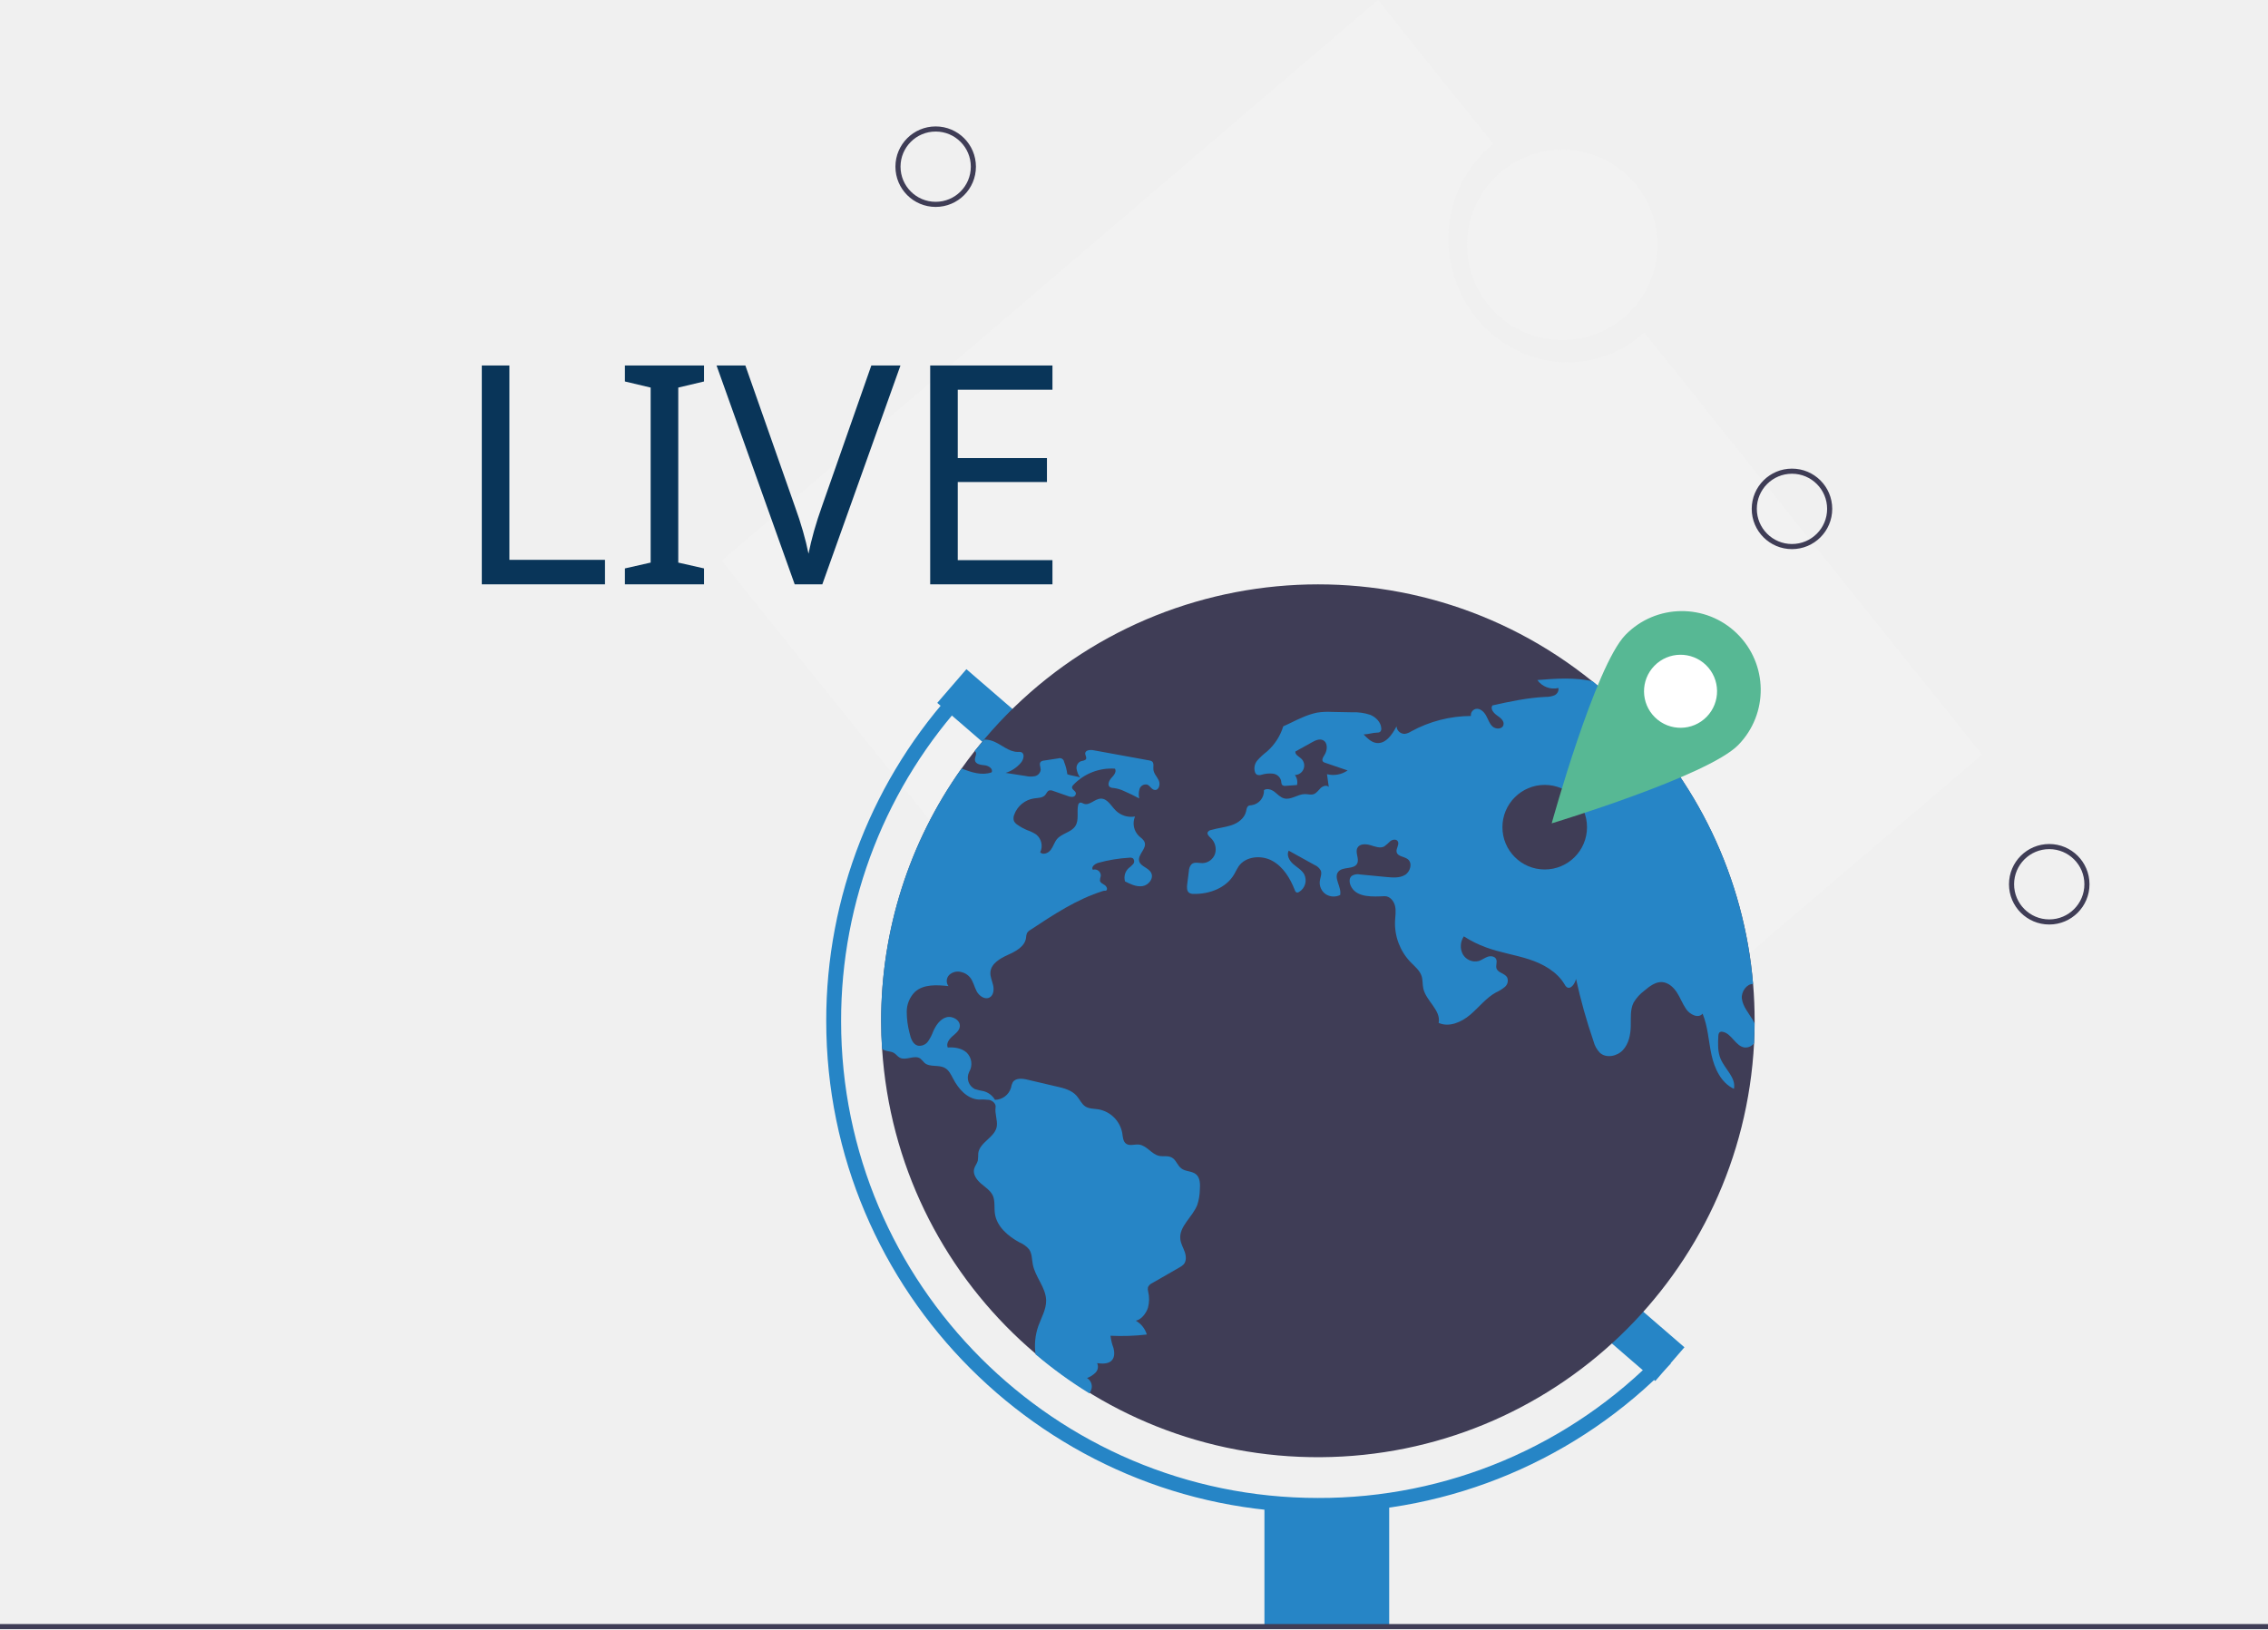
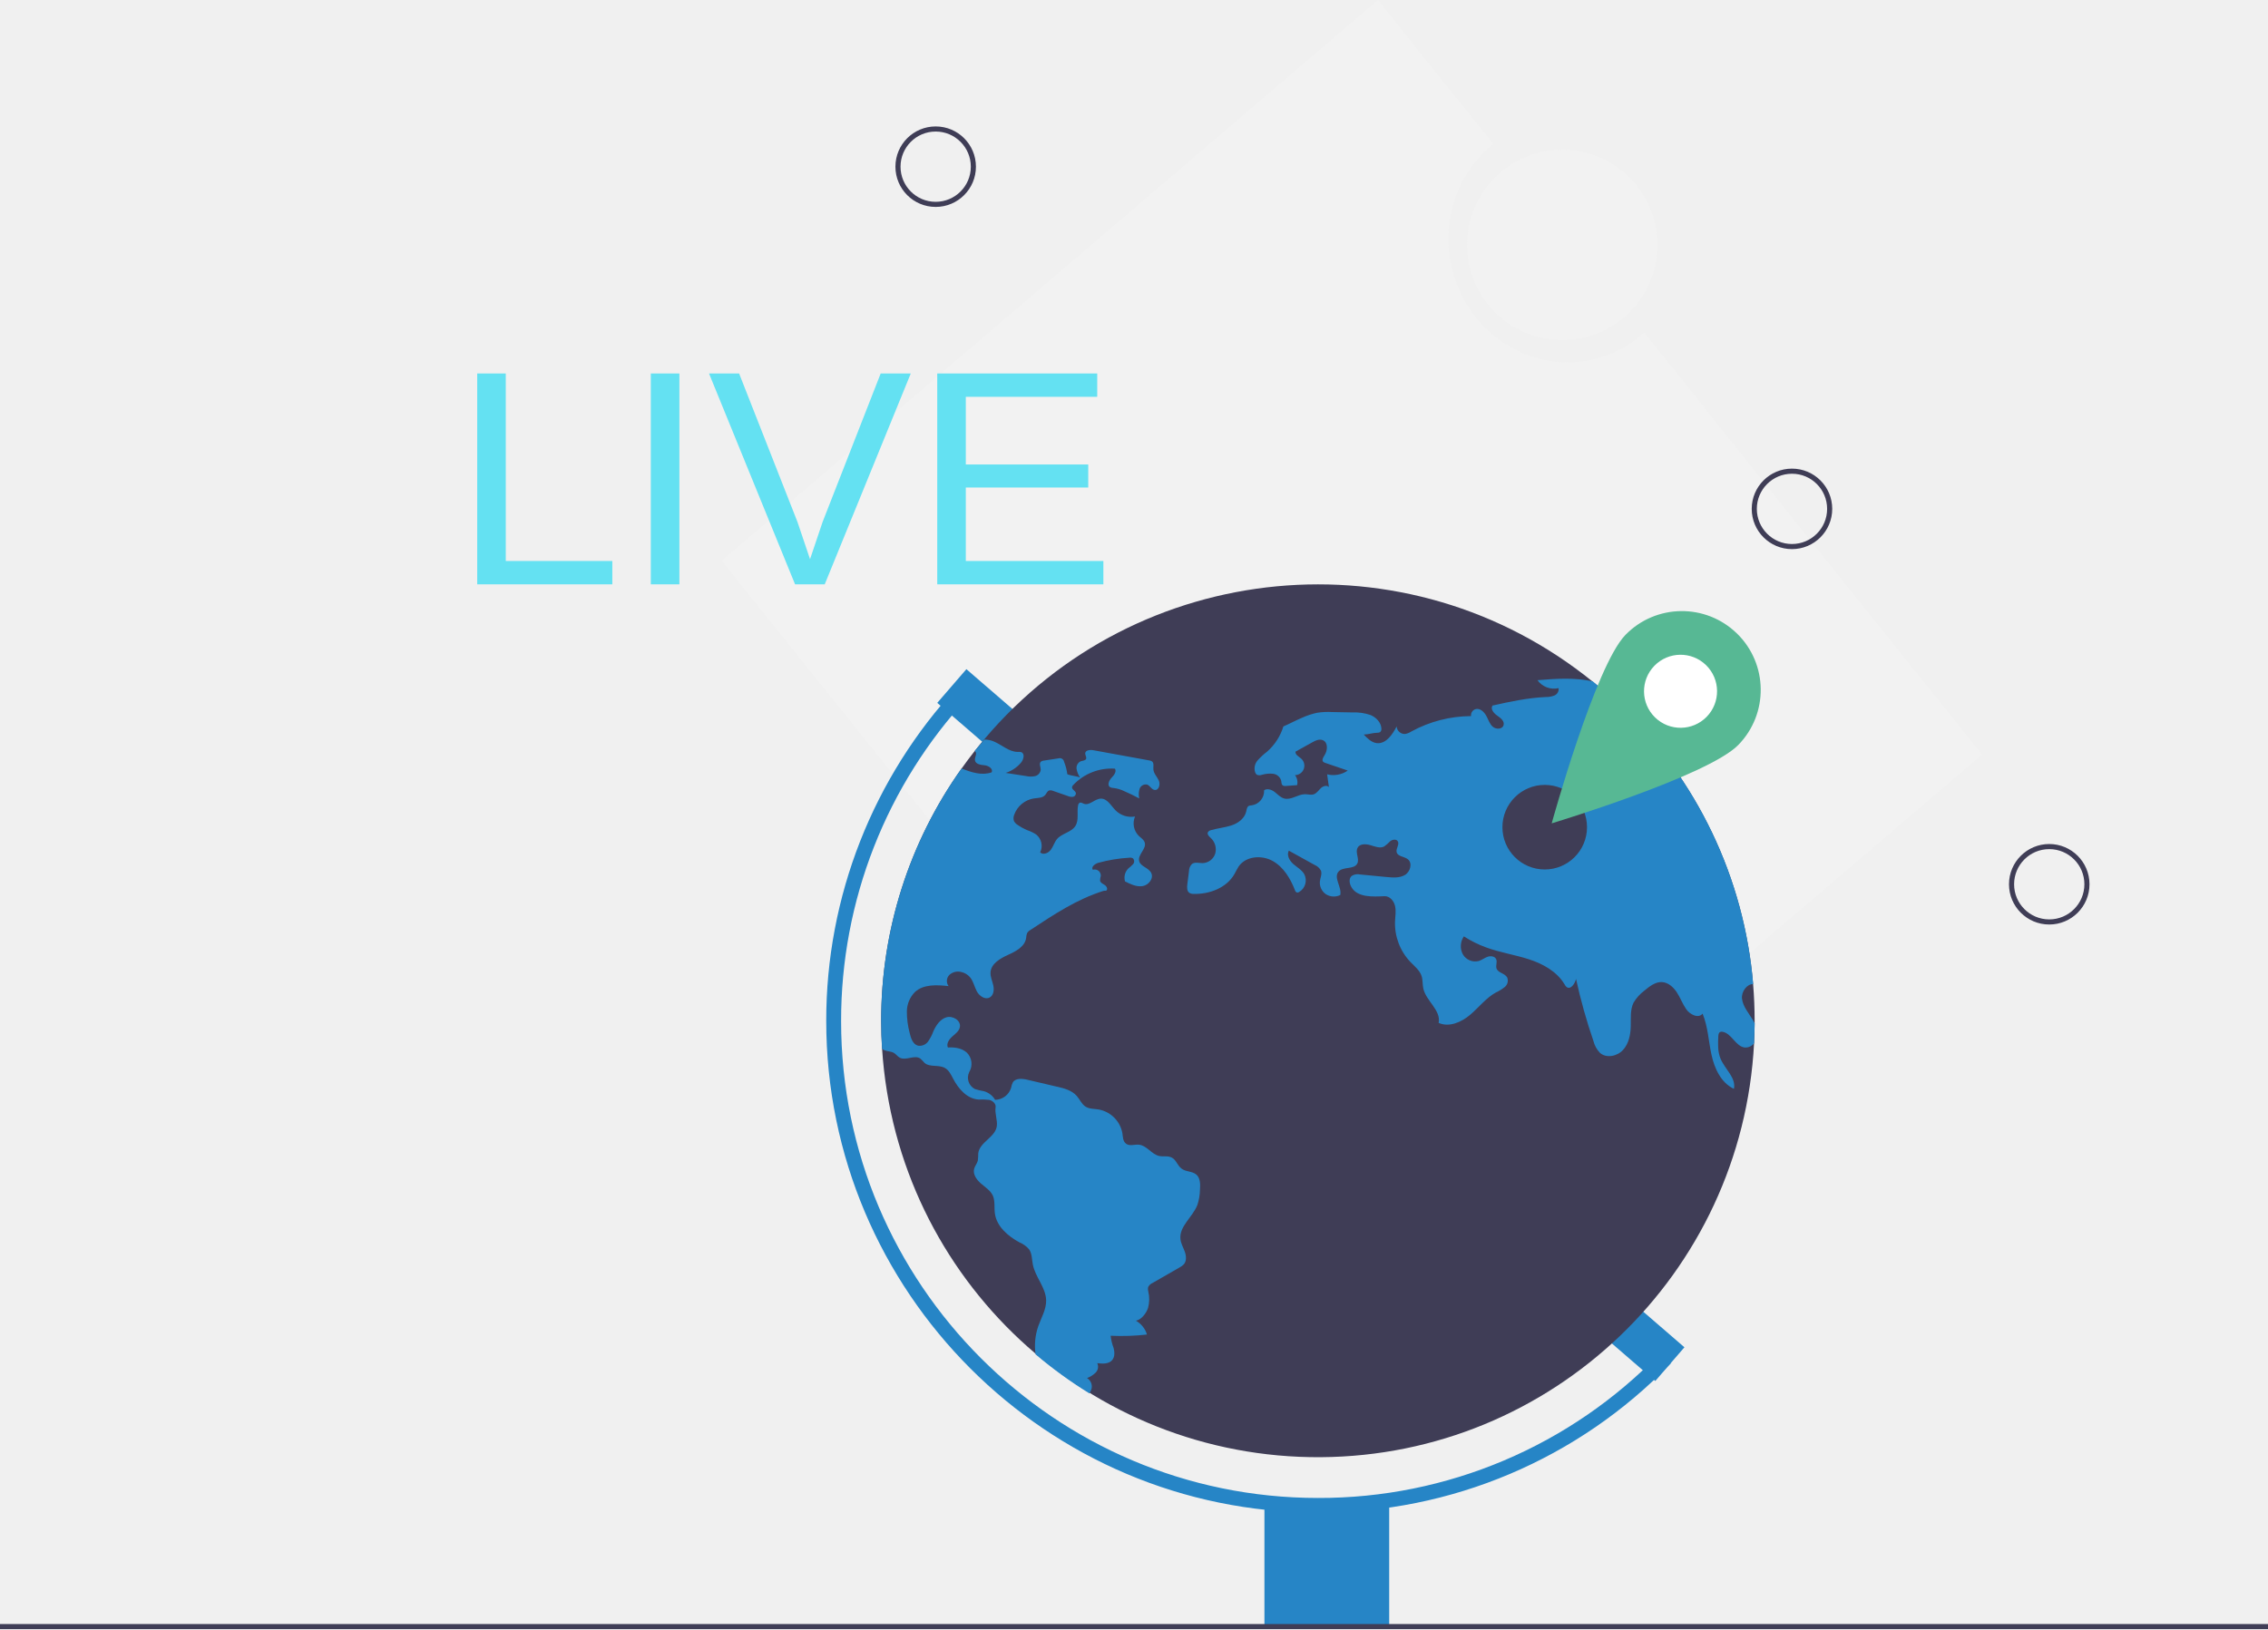
- <svg xmlns="http://www.w3.org/2000/svg" viewBox="0 0 888 637.96">
+ <svg xmlns="http://www.w3.org/2000/svg" id="Layer_1" data-name="Layer 1" viewBox="0 0 888 637.96">
  <defs>
-     <style>.cls-1{fill:#f2f2f2;}.cls-2{fill:#2685c6;}.cls-3{fill:#3f3d56;}.cls-4{fill:none;stroke:#3f3d56;stroke-miterlimit:10;stroke-width:2px;}.cls-5{fill:#fff;}.cls-6{fill:#57b894;}.cls-7{font-size:120px;fill:#093559;font-family:MyriadPro-Regular, Myriad Pro;}</style>
+     <style>.cls-1{fill:#f2f2f2;}.cls-2{fill:#2685c6;}.cls-3{fill:#3f3d56;}.cls-4{fill:none;stroke:#3f3d56;stroke-miterlimit:10;stroke-width:2px;}.cls-5{fill:#fff;}.cls-6{fill:#57b894;}.cls-7{isolation:isolate;font-size:120px;fill:#64e1f2;font-family:ArialMT, Arial;}</style>
  </defs>
  <g id="b68b2dea-431f-4b15-9350-961d32a371b9">
    <path class="cls-1" d="M776,295.51,643.75,130.25a44.4,44.4,0,0,1-21.39,10.8c-24.9,4.9-49.21-12.1-54.31-38a48,48,0,0,1,16.56-46.72L539.52,0,282.61,219.56,519.1,515.08Z" transform="translate(0 0)" />
    <circle class="cls-1" cx="611.67" cy="95.91" r="37.28" />
-     <rect class="cls-2" x="383.17" y="259.85" width="17.45" height="50.79" transform="translate(-80.17 395.28) rotate(-49.17)" />
+     <rect class="cls-2" x="383.16" y="259.85" width="17.45" height="50.79" transform="translate(-80.17 395.27) rotate(-49.17)" />
    <rect class="cls-2" x="628.05" y="496.95" width="17.45" height="45.02" transform="translate(-172.61 661.65) rotate(-49.17)" />
-     <path class="cls-3" d="M687,399.81v1c0,2.57-.1,5.13-.22,7.68a171,171,0,0,1-341.41,2.23c-.23-3.61-.35-7.26-.35-10.93A170.18,170.18,0,0,1,376.46,301c1.64-2.32,3.35-4.61,5.12-6.85,1.22-1.56,2.48-3.08,3.74-4.59a171,171,0,0,1,238.3-22.62q3.09,2.5,6.06,5.15,2.37,2.1,4.66,4.31a170.52,170.52,0,0,1,52.07,109.06Q687,392.56,687,399.81Z" transform="translate(0 0)" />
-     <path class="cls-2" d="M516,592.32C409.86,592.32,323.5,506,323.5,399.81A191.84,191.84,0,0,1,374.87,268.9l4.26,4a186.05,186.05,0,0,0-49.81,127c0,102.94,83.75,186.69,186.69,186.69a185.26,185.26,0,0,0,134-56.72l4.17,4.05A191,191,0,0,1,516,592.32Z" transform="translate(0 0)" />
+     <path class="cls-3" d="M687,399.81v1c0,2.57-.1,5.13-.22,7.68a171,171,0,0,1-341.41,2.23c-.23-3.61-.35-7.26-.35-10.93A170.17,170.17,0,0,1,376.46,301c1.64-2.32,3.35-4.61,5.12-6.85,1.22-1.56,2.48-3.08,3.74-4.59a171,171,0,0,1,238.3-22.62c2.06,1.67,4.08,3.38,6.06,5.15q2.37,2.1,4.66,4.31a170.52,170.52,0,0,1,52.07,109.06Q687,392.56,687,399.81Z" transform="translate(0 0)" />
+     <path class="cls-2" d="M516,592.32c-106.14,0-192.5-86.32-192.5-192.51A191.84,191.84,0,0,1,374.87,268.9l4.26,4a186.06,186.06,0,0,0-49.81,127c0,102.94,83.75,186.69,186.69,186.69a185.27,185.27,0,0,0,134-56.72l4.17,4A191,191,0,0,1,516,592.32Z" transform="translate(0 0)" />
    <rect class="cls-2" x="495.07" y="588.25" width="48.85" height="48.85" />
-     <path class="cls-2" d="M381.58,294.12a1.09,1.09,0,0,1,.23.14c.92.76-.23,2.21-.09,3.41.16,1.54,2.21,1.87,3.76,2s3.5,1.41,2.76,2.78c-3.88,1.34-7.81,0-11.78-1.5A170.18,170.18,0,0,0,345,399.81q0,5.52.35,10.93a4.17,4.17,0,0,0,1.06.57c1.16.45,2.51.37,3.58,1,.85.5,1.42,1.39,2.27,1.85,2.43,1.33,5.8-1.22,8.07.36a20.47,20.47,0,0,1,1.66,1.7c2.1,1.82,5.54.59,8,2,1.56.87,2.36,2.61,3.2,4.19,2.08,4,5.45,7.85,9.91,8.16a25.77,25.77,0,0,1,4.21.14c1.37.31,2.72,1.51,2.5,2.89-.38,2.39.79,5,.48,7.38-.57,4.36-6.75,6.27-7.27,10.63a25,25,0,0,1-.17,2.87c-.27,1.14-1.13,2.07-1.44,3.21-.58,2.16,1,4.31,2.65,5.75s3.73,2.71,4.66,4.74.5,4.65.81,7c.7,5.1,5.11,8.88,9.64,11.33a9.87,9.87,0,0,1,3.77,2.74c1.17,1.69,1.05,3.91,1.45,5.92.95,4.92,5.09,9,5.21,14,.08,3.58-1.9,6.81-3.09,10.17a23.41,23.41,0,0,0-1.05,11,171.8,171.8,0,0,0,21.08,15.3,6.18,6.18,0,0,0,.88-2,3.85,3.85,0,0,0-1.81-4,9.51,9.51,0,0,0,3.34-2.14,3.28,3.28,0,0,0,.61-3.7c2,.26,4.48.39,5.83-1.18,1.08-1.26,1-3.14.58-4.74a20,20,0,0,1-1.17-4.81,86.6,86.6,0,0,0,14.22-.48,9.22,9.22,0,0,0-4.33-5.42c2.14-.36,4.08-2.92,4.76-5a12.74,12.74,0,0,0,.09-6.43,3.54,3.54,0,0,1-.07-1.68,3.35,3.35,0,0,1,1.7-1.64l10.61-6.09a6.49,6.49,0,0,0,1.7-1.25c1.1-1.31.94-3.28.37-4.89s-1.48-3.14-1.7-4.84c-.65-5.09,4.79-8.74,6.63-13.53a20.19,20.19,0,0,0,1-5.92c.15-2.16.16-4.67-1.49-6.05s-4.07-1-5.73-2.28-2.05-3.34-3.71-4.26-3.4-.3-5.09-.7c-2.95-.68-4.81-4.09-7.84-4.4-1.69-.19-3.63.65-5-.34-1.23-.88-1.28-2.64-1.51-4.13a11.55,11.55,0,0,0-9.31-9.33c-1.76-.28-3.66-.17-5.16-1.14s-2.2-2.8-3.4-4.16c-1.91-2.18-4.93-3-7.76-3.62l-11.5-2.7c-2-.49-4.67-.74-5.77,1.05a7.7,7.7,0,0,0-.68,2.15,6.67,6.67,0,0,1-6.25,4.7,7.43,7.43,0,0,0-4.36-3.37,30.69,30.69,0,0,1-3.53-.84,5,5,0,0,1-2.27-6.63c0-.08.08-.17.13-.25a6.18,6.18,0,0,0-1.06-7.41c-1.95-1.75-4.78-2.18-7.41-2-.69-1.5.47-3.19,1.7-4.28s2.74-2.15,3-3.78c.43-2.56-2.84-4.5-5.31-3.75s-4.06,3.18-5.11,5.55a16.88,16.88,0,0,1-2.06,3.95,4.07,4.07,0,0,1-3.91,1.6c-2.05-.52-2.82-2.95-3.28-5a32.58,32.58,0,0,1-1.09-8.39,11,11,0,0,1,3.16-7.63c3.39-3.11,8.6-2.81,13.17-2.31a3.36,3.36,0,0,1,.35-4.42,5,5,0,0,1,4.56-1.12,6.25,6.25,0,0,1,3.52,2.11c1.31,1.58,1.68,3.73,2.65,5.52s3.2,3.34,5,2.37c1.57-.83,1.81-3,1.43-4.73s-1.22-3.41-1.08-5.18c.26-3.36,3.76-5.39,6.85-6.78s6.6-3.25,7.09-6.6a6.17,6.17,0,0,1,.37-1.91,3.69,3.69,0,0,1,1.39-1.3c9-5.95,18.14-12,28.43-15.22.53-.17.59,0,1.14-.12.76-.44.25-1.66-.48-2.15s-1.71-.87-1.9-1.73A6.1,6.1,0,0,1,431,343a2.37,2.37,0,0,0-2.21-2.51,2.23,2.23,0,0,0-.89.12c-.83-1.1.8-2.36,2.12-2.74a58.22,58.22,0,0,1,12.16-2,2.14,2.14,0,0,1,1.38.23,1.65,1.65,0,0,1,.11,2.26,12.82,12.82,0,0,1-1.85,1.68,5.1,5.1,0,0,0-1.33,5.11c2.16,1.09,4.48,2.22,6.87,1.84s4.47-3.06,3.36-5.19-4.17-2.44-4.7-4.62c-.63-2.55,3-4.82,2.16-7.3-.35-1.1-1.44-1.75-2.28-2.53a6.9,6.9,0,0,1-1.5-7.61,8.64,8.64,0,0,1-7.58-2.37c-1.82-1.83-3.26-4.72-5.84-4.63-2.36.07-4.4,2.83-6.61,2-.55-.21-1.12-.63-1.64-.38a1.34,1.34,0,0,0-.62,1c-.55,2.69.41,5.75-1.05,8.07-1.6,2.53-5.28,2.87-7.22,5.15-1,1.24-1.45,2.9-2.42,4.2s-3,2.14-4.16,1a5.73,5.73,0,0,0-1.56-7,15.2,15.2,0,0,0-3.44-1.67A20.12,20.12,0,0,1,398.4,323a3.86,3.86,0,0,1-1.41-1.51,3.53,3.53,0,0,1,.09-2.4,9.8,9.8,0,0,1,7.79-6.44c1.53-.21,3.32-.14,4.35-1.32.53-.61.81-1.56,1.6-1.8a2.43,2.43,0,0,1,1.48.17l5.75,2a4,4,0,0,0,2,.34,1.38,1.38,0,0,0,1.2-1.46c-.19-.95-1.65-1.41-1.51-2.37a1.5,1.5,0,0,1,.48-.82A20.58,20.58,0,0,1,436.55,301c.72,1.2-.42,2.61-1.38,3.62s-1.72,2.84-.56,3.62a3.2,3.2,0,0,0,1.52.35,13.14,13.14,0,0,1,4.07,1.23c2,.86,3.95,1.81,5.85,2.84a7.41,7.41,0,0,1,.14-3.77,2.56,2.56,0,0,1,3-1.64c1.14.44,1.72,2,2.94,2.09,1.62.19,2.26-2.21,1.58-3.7s-2-2.72-2.12-4.36c-.09-1.09.33-2.45-.54-3.12a2.41,2.41,0,0,0-1-.37l-21.92-4c-1.3-.25-3.18-.06-3.24,1.25,0,.75.63,1.48.34,2.15s-1.34.67-2.08.92a2.84,2.84,0,0,0-1.63,3,8.19,8.19,0,0,0,1.37,3.36c-1.43-.59-3.58-.69-5-1.3a19.32,19.32,0,0,0-1.26-4.83,1.7,1.7,0,0,0-1.93-1.44l-.29.07-5.65.86a2.24,2.24,0,0,0-1.29.5c-.73.78,0,2,0,3.1a2.91,2.91,0,0,1-2.24,2.5,8.47,8.47,0,0,1-3.58-.05l-7.91-1.22a12.9,12.9,0,0,0,6-4c1.05-1.23,1.61-3.54.1-4.12a3.52,3.52,0,0,0-1.37-.1c-3.59,0-6.41-3-9.76-4.24a9.54,9.54,0,0,0-3.3-.6Z" transform="translate(0 0)" />
-     <path class="cls-2" d="M686.78,408.51a4.21,4.21,0,0,1-3.56,1.69c-3.64-.32-5.18-5.56-8.78-6.16a1.45,1.45,0,0,0-1,.1c-.53.29-.62,1-.66,1.61-.15,3-.28,6.12.9,8.89,1.71,4.05,6.14,7.45,5.21,11.74-5-2.32-7.61-7.94-8.78-13.32s-1.38-11-3.49-16.13c-1.62,2.05-5,.36-6.46-1.81s-2.26-4.42-3.61-6.5-3.42-3.93-5.88-4.05-4.85,1.67-6.83,3.35a16,16,0,0,0-4.25,4.72c-1.38,2.8-1,6.08-1.09,9.18-.07,3.35-.78,6.9-3.07,9.37s-6.51,3.31-9,1.09a10.14,10.14,0,0,1-2.52-4.55,219.65,219.65,0,0,1-6.84-24.4c-.42,1.88-2.08,4.31-3.67,3.21a3.33,3.33,0,0,1-.83-1.1c-3-5-8.41-8-13.94-9.79S587.31,373,581.86,371a42.88,42.88,0,0,1-8.71-4.33,6.83,6.83,0,0,0-.42,7,5.61,5.61,0,0,0,6.3,2.64c1.21-.4,2.24-1.23,3.43-1.65s2.82-.21,3.34.95-.25,2.44.13,3.61c.57,1.75,3.23,1.89,4.16,3.5a3.22,3.22,0,0,1-.87,3.74,15.68,15.68,0,0,1-3.51,2.17c-3.91,2.17-6.69,5.88-10.11,8.77s-8.25,5-12.32,3.15c1-4.92-4.88-8.53-6-13.42-.36-1.62-.17-3.33-.67-4.9-.73-2.28-2.76-3.84-4.41-5.56a21.9,21.9,0,0,1-6-15.88c.09-2,.47-4.08,0-6.06s-2.09-3.87-4.12-3.79c-4.61.21-10.44.56-12.86-3.39-.87-1.4-1.25-3.46,0-4.54a4.36,4.36,0,0,1,3.34-.57c3.48.33,6.94.68,10.42,1,2.43.23,5.06.43,7.15-.84s3-4.65,1.06-6.15c-1.4-1.09-3.94-1-4.36-2.77-.34-1.45,1.27-3.09.4-4.31-.62-.87-2-.63-2.86,0a19.19,19.19,0,0,1-2.41,2.1c-1.67.86-3.64,0-5.43-.52s-4.19-.6-5.05,1.06c-1,1.85.85,4.29-.11,6.15-1.28,2.46-5.58,1.06-7.37,3.18-2,2.42,1.39,6.05.71,9.14a5.72,5.72,0,0,1-5.62-.31,5.45,5.45,0,0,1-2.35-5.08c.16-1.39.89-2.82.41-4.14a4.84,4.84,0,0,0-2.46-2.24q-5.06-2.81-10.12-5.6c-.94,1.75.25,3.9,1.74,5.22s3.33,2.29,4.31,4a5.27,5.27,0,0,1-2,6.95,1.2,1.2,0,0,1-1,.18,1.43,1.43,0,0,1-.65-.87c-1.78-4.58-4.47-9.08-8.75-11.46s-10.44-1.9-13.26,2.12c-.66,1-1.11,2-1.7,3.05-3.08,5.37-9.71,7.9-15.9,7.74a3,3,0,0,1-1.73-.41c-1-.68-.95-2.15-.8-3.36.22-1.71.43-3.41.65-5.12a4.08,4.08,0,0,1,1.13-2.8c1.15-.91,2.8-.34,4.27-.36a5.37,5.37,0,0,0,4.89-3.78,6.07,6.07,0,0,0-1.7-6.05c-.66-.63-1.55-1.42-1.21-2.27a1.91,1.91,0,0,1,1.32-.88c2.62-.76,5.4-1,8-1.86s5.08-2.74,5.7-5.4c.18-.81.26-1.8,1-2.21a3.08,3.08,0,0,1,1.16-.23,5.67,5.67,0,0,0,4.85-5.9c1.23-.86,3-.22,4.17.7s2.24,2.13,3.69,2.52c2.71.75,5.33-1.66,8.15-1.67,1.18,0,2.4.42,3.51,0s1.8-1.53,2.66-2.35,2.39-1.34,3.19-.44c-.23-1.69-.45-3.37-.69-5a9.91,9.91,0,0,0,8.07-1.47c-2.94-1-5.86-2-8.79-3a2,2,0,0,1-.82-.44c-.64-.69,0-1.76.51-2.54,1.24-1.87,1.45-4.95-.59-5.89-1.4-.64-3,.13-4.33.88l-6.42,3.57c-.2,1.22,1.29,1.92,2.21,2.73a3.71,3.71,0,0,1-2.42,6.48,4.63,4.63,0,0,1,.82,3.92l-4.31.31a1.86,1.86,0,0,1-1.4-.27c-.46-.41-.39-1.13-.51-1.74a3.72,3.72,0,0,0-3.16-2.75,11,11,0,0,0-4.41.4,2.73,2.73,0,0,1-1.91,0,1.9,1.9,0,0,1-.74-1,4.84,4.84,0,0,1,1-4.67,26.85,26.85,0,0,1,3.68-3.39,21.45,21.45,0,0,0,6.39-9.89c2.37-1,4.82-2.35,7.21-3.35a29.1,29.1,0,0,1,6-2,28.12,28.12,0,0,1,5.87-.28l8,.15a19.37,19.37,0,0,1,7,1c2.2.9,4.14,2.87,4.29,5.24a1.64,1.64,0,0,1-.52,1.48,1.89,1.89,0,0,1-1,.23c-2.22.07-3.16.63-5.38.71,1.41,1.5,3,3.08,5,3.35,3.61.47,6.2-3.27,7.87-6.51a3.16,3.16,0,0,0,3.31,2.94,6.61,6.61,0,0,0,2.5-1,49.16,49.16,0,0,1,23.33-6,2.5,2.5,0,0,1,1.92-2.77c1.66-.33,3.15,1.1,4,2.59s1.29,3.21,2.57,4.33,3.72,1.06,4.22-.55-1.12-2.87-2.46-3.79-2.76-2.59-1.85-3.94c6.84-1.53,13.74-3,20.75-3.34a8.86,8.86,0,0,0,3.49-.6,2.72,2.72,0,0,0,1.63-2.88,7.93,7.93,0,0,1-8.26-3.12c7.2-.59,14.74-1.11,21.66.5l6.06,5.15c-1.15,1.19-2.69,2.32-1.85,3.52a2.55,2.55,0,0,0,2.13.73c1.46,0,2.93.06,4.38.06a170.52,170.52,0,0,1,52.07,109.06c-2.45-.09-4.69,3-4.38,5.7.38,3.13,2.63,5.64,4.25,8.34a12.66,12.66,0,0,1,.72,1.36Z" transform="translate(0 0)" />
+     <path class="cls-2" d="M381.58,294.12a1.09,1.09,0,0,1,.23.14c.92.76-.23,2.21-.09,3.41.16,1.54,2.21,1.87,3.76,2s3.5,1.41,2.76,2.78c-3.88,1.34-7.81,0-11.78-1.5A170.19,170.19,0,0,0,345,399.81q0,5.52.35,10.93a4.17,4.17,0,0,0,1.06.57c1.16.45,2.51.37,3.58,1,.85.5,1.42,1.39,2.27,1.85,2.43,1.33,5.8-1.22,8.07.36a19,19,0,0,1,1.66,1.7c2.1,1.82,5.54.59,8,2,1.56.87,2.36,2.61,3.2,4.19,2.08,4,5.45,7.85,9.91,8.16a25.77,25.77,0,0,1,4.21.14c1.37.31,2.72,1.51,2.5,2.89-.38,2.39.79,5,.48,7.38-.57,4.36-6.75,6.27-7.27,10.63a25,25,0,0,1-.17,2.87c-.27,1.14-1.13,2.07-1.44,3.21-.58,2.16,1,4.31,2.65,5.75s3.73,2.71,4.66,4.74.5,4.65.81,7c.7,5.1,5.11,8.88,9.64,11.33a9.87,9.87,0,0,1,3.77,2.74c1.17,1.69,1.05,3.91,1.45,5.92.95,4.92,5.09,9,5.21,14,.08,3.58-1.9,6.81-3.09,10.17a23.48,23.48,0,0,0-1.05,11,171.8,171.8,0,0,0,21.08,15.3,6.17,6.17,0,0,0,.88-2,3.85,3.85,0,0,0-1.81-4A9.51,9.51,0,0,0,429,537.5a3.28,3.28,0,0,0,.61-3.7c2,.26,4.48.39,5.83-1.18,1.08-1.26,1-3.14.58-4.74a19.89,19.89,0,0,1-1.17-4.81,86.6,86.6,0,0,0,14.22-.48,9.22,9.22,0,0,0-4.33-5.42c2.14-.36,4.08-2.92,4.76-5a12.74,12.74,0,0,0,.09-6.43,3.54,3.54,0,0,1-.07-1.68,3.35,3.35,0,0,1,1.7-1.64l10.61-6.09a6.33,6.33,0,0,0,1.7-1.25c1.1-1.31.94-3.28.37-4.89s-1.48-3.14-1.7-4.84c-.65-5.09,4.79-8.74,6.63-13.53a20.19,20.19,0,0,0,1-5.92c.15-2.16.16-4.67-1.49-6s-4.07-1-5.73-2.28-2.05-3.34-3.71-4.26-3.4-.3-5.09-.7c-2.95-.68-4.81-4.09-7.84-4.4-1.69-.19-3.63.65-5-.34s-1.28-2.64-1.51-4.13a11.55,11.55,0,0,0-9.31-9.33c-1.76-.28-3.66-.17-5.16-1.14s-2.2-2.8-3.4-4.16c-1.91-2.18-4.93-3-7.76-3.62l-11.5-2.7c-2-.49-4.67-.74-5.77,1a7.7,7.7,0,0,0-.68,2.15,6.67,6.67,0,0,1-6.25,4.7,7.43,7.43,0,0,0-4.36-3.37,30.69,30.69,0,0,1-3.53-.84,5,5,0,0,1-2.27-6.63c0-.08.08-.17.13-.25a6.18,6.18,0,0,0-1.06-7.41c-1.95-1.75-4.78-2.18-7.41-2-.69-1.5.47-3.19,1.7-4.28s2.74-2.15,3-3.78c.43-2.56-2.84-4.5-5.31-3.75s-4.06,3.18-5.11,5.55a16.88,16.88,0,0,1-2.06,3.95,4.07,4.07,0,0,1-3.91,1.6c-2.05-.52-2.82-3-3.28-5a32.58,32.58,0,0,1-1.09-8.39,11,11,0,0,1,3.16-7.63c3.39-3.11,8.6-2.81,13.17-2.31a3.36,3.36,0,0,1,.35-4.42,5,5,0,0,1,4.56-1.12,6.25,6.25,0,0,1,3.52,2.11c1.31,1.58,1.68,3.73,2.65,5.52s3.2,3.34,5,2.37c1.57-.83,1.81-3,1.43-4.73s-1.22-3.41-1.08-5.18c.26-3.36,3.76-5.39,6.85-6.78s6.6-3.25,7.09-6.6a6.22,6.22,0,0,1,.37-1.91,3.62,3.62,0,0,1,1.39-1.3c9-5.95,18.14-12,28.43-15.22.53-.17.59,0,1.14-.12.76-.44.25-1.66-.48-2.15s-1.71-.87-1.9-1.73A6.11,6.11,0,0,1,431,343a2.38,2.38,0,0,0-2.21-2.51,2.26,2.26,0,0,0-.89.12c-.83-1.1.8-2.36,2.12-2.74a58.26,58.26,0,0,1,12.16-2,2.14,2.14,0,0,1,1.38.23,1.65,1.65,0,0,1,.11,2.26,12.82,12.82,0,0,1-1.85,1.68,5.1,5.1,0,0,0-1.33,5.11c2.16,1.09,4.48,2.22,6.87,1.84s4.47-3.06,3.36-5.19-4.17-2.44-4.7-4.62c-.63-2.55,3-4.82,2.16-7.3-.35-1.1-1.44-1.75-2.28-2.53a6.9,6.9,0,0,1-1.5-7.61,8.64,8.64,0,0,1-7.58-2.37c-1.82-1.83-3.26-4.72-5.84-4.63-2.36.07-4.4,2.83-6.61,2-.55-.21-1.12-.63-1.64-.38a1.34,1.34,0,0,0-.62,1c-.55,2.69.41,5.75-1.05,8.07-1.6,2.53-5.28,2.87-7.22,5.15-1,1.24-1.45,2.9-2.42,4.2s-3,2.14-4.16,1a5.73,5.73,0,0,0-1.56-7,15.2,15.2,0,0,0-3.44-1.67A20.37,20.37,0,0,1,398.4,323a3.86,3.86,0,0,1-1.41-1.51,3.53,3.53,0,0,1,.09-2.4,9.8,9.8,0,0,1,7.79-6.44c1.53-.21,3.32-.14,4.35-1.32.53-.61.81-1.56,1.6-1.8a2.43,2.43,0,0,1,1.48.17l5.75,2a4.06,4.06,0,0,0,2,.34,1.38,1.38,0,0,0,1.2-1.46c-.19-.95-1.65-1.41-1.51-2.37a1.53,1.53,0,0,1,.48-.82A20.59,20.59,0,0,1,436.55,301c.72,1.2-.42,2.61-1.38,3.62s-1.72,2.84-.56,3.62a3.2,3.2,0,0,0,1.52.35,13.22,13.22,0,0,1,4.07,1.23q3,1.29,5.85,2.84a7.41,7.41,0,0,1,.14-3.77,2.56,2.56,0,0,1,3-1.64c1.14.44,1.72,2,2.94,2.09,1.62.19,2.26-2.21,1.58-3.7s-2-2.72-2.12-4.36c-.09-1.09.33-2.45-.54-3.12a2.38,2.38,0,0,0-1-.37l-21.92-4c-1.3-.25-3.18-.06-3.24,1.25,0,.75.63,1.48.34,2.15s-1.34.67-2.08.92a2.84,2.84,0,0,0-1.63,3,8.19,8.19,0,0,0,1.37,3.36c-1.43-.59-3.58-.69-5-1.3a19.21,19.21,0,0,0-1.26-4.83,1.7,1.7,0,0,0-1.92-1.44h0l-.29.07-5.65.86a2.27,2.27,0,0,0-1.29.5c-.73.78,0,2,0,3.1a2.92,2.92,0,0,1-2.24,2.5,8.47,8.47,0,0,1-3.58-.05l-7.91-1.22a12.91,12.91,0,0,0,6-4c1.05-1.23,1.61-3.54.1-4.12a3.52,3.52,0,0,0-1.37-.1c-3.59,0-6.41-3-9.76-4.24a9.54,9.54,0,0,0-3.3-.6Z" transform="translate(0 0)" />
+     <path class="cls-2" d="M686.78,408.51a4.21,4.21,0,0,1-3.56,1.69c-3.64-.32-5.18-5.56-8.78-6.16a1.44,1.44,0,0,0-1,.1c-.53.29-.62,1-.66,1.61-.15,3-.28,6.12.9,8.89,1.71,4.05,6.14,7.45,5.21,11.74-5-2.32-7.61-7.94-8.78-13.32s-1.38-11-3.49-16.13c-1.62,2.05-5,.36-6.46-1.81s-2.26-4.42-3.61-6.5-3.42-3.93-5.88-4.05-4.85,1.67-6.83,3.35a16,16,0,0,0-4.25,4.72c-1.38,2.8-1,6.08-1.09,9.18-.07,3.35-.78,6.9-3.07,9.37s-6.51,3.31-9,1.09a10.14,10.14,0,0,1-2.52-4.55,219,219,0,0,1-6.84-24.4c-.42,1.88-2.08,4.31-3.67,3.21a3.33,3.33,0,0,1-.83-1.1c-3-5-8.41-8-13.94-9.79S587.31,373,581.86,371a42.88,42.88,0,0,1-8.71-4.33,6.83,6.83,0,0,0-.42,7,5.61,5.61,0,0,0,6.3,2.64c1.21-.4,2.24-1.23,3.43-1.65s2.82-.21,3.34.95-.25,2.44.13,3.61c.57,1.75,3.23,1.89,4.16,3.5a3.22,3.22,0,0,1-.87,3.74,16.05,16.05,0,0,1-3.51,2.17c-3.91,2.17-6.69,5.88-10.11,8.77s-8.25,5-12.32,3.15c1-4.92-4.88-8.53-6-13.42-.36-1.62-.17-3.33-.67-4.9-.73-2.28-2.76-3.84-4.41-5.56a21.91,21.91,0,0,1-6-15.88c.09-2,.47-4.08,0-6.06s-2.09-3.87-4.12-3.79c-4.61.21-10.44.56-12.86-3.39-.87-1.4-1.25-3.46,0-4.54a4.37,4.37,0,0,1,3.34-.57c3.48.33,6.94.68,10.42,1,2.43.23,5.06.43,7.15-.84s3-4.65,1.06-6.15c-1.4-1.09-3.94-1-4.36-2.77-.34-1.45,1.27-3.09.4-4.31-.62-.87-2-.63-2.86,0a18.51,18.51,0,0,1-2.41,2.1c-1.67.86-3.64,0-5.43-.52s-4.19-.6-5,1.06c-1,1.85.85,4.29-.11,6.15-1.28,2.46-5.58,1.06-7.37,3.18-2,2.42,1.39,6.05.71,9.14a5.72,5.72,0,0,1-5.62-.31,5.45,5.45,0,0,1-2.35-5.08c.16-1.39.89-2.82.41-4.14a4.84,4.84,0,0,0-2.46-2.24l-10.12-5.6c-.94,1.75.25,3.9,1.74,5.22s3.33,2.29,4.31,4a5.27,5.27,0,0,1-2,6.95,1.19,1.19,0,0,1-1,.18,1.43,1.43,0,0,1-.65-.87c-1.78-4.58-4.47-9.08-8.75-11.46s-10.44-1.9-13.26,2.12c-.66,1-1.11,2-1.7,3.05-3.08,5.37-9.71,7.9-15.9,7.74a3,3,0,0,1-1.73-.41c-1-.68-.95-2.15-.8-3.36.22-1.71.43-3.41.65-5.12a4.06,4.06,0,0,1,1.13-2.8c1.15-.91,2.8-.34,4.27-.36a5.37,5.37,0,0,0,4.89-3.78,6.07,6.07,0,0,0-1.7-6c-.66-.63-1.55-1.42-1.21-2.27a1.91,1.91,0,0,1,1.32-.88c2.62-.76,5.4-1,8-1.86s5.08-2.74,5.7-5.4c.18-.81.26-1.8,1-2.21a3.08,3.08,0,0,1,1.16-.23,5.67,5.67,0,0,0,4.85-5.9c1.23-.86,3-.22,4.17.7s2.24,2.13,3.69,2.52c2.71.75,5.33-1.66,8.15-1.67,1.18,0,2.4.42,3.51,0s1.8-1.53,2.66-2.35,2.39-1.34,3.19-.44c-.23-1.69-.45-3.37-.69-5a9.91,9.91,0,0,0,8.07-1.47l-8.79-3a2,2,0,0,1-.82-.44c-.64-.69,0-1.76.51-2.54,1.24-1.87,1.45-5-.59-5.89-1.4-.64-3,.13-4.33.88l-6.42,3.57c-.2,1.22,1.29,1.92,2.21,2.73a3.71,3.71,0,0,1-2.42,6.48,4.62,4.62,0,0,1,.82,3.92l-4.31.31a1.87,1.87,0,0,1-1.4-.27c-.46-.41-.39-1.13-.51-1.74a3.72,3.72,0,0,0-3.16-2.75,11,11,0,0,0-4.41.4,2.73,2.73,0,0,1-1.91,0,1.91,1.91,0,0,1-.74-1,4.85,4.85,0,0,1,1-4.67,26.85,26.85,0,0,1,3.68-3.39,21.5,21.5,0,0,0,6.39-9.89c2.37-1,4.82-2.35,7.21-3.35a29.37,29.37,0,0,1,6-2,28.12,28.12,0,0,1,5.87-.28l8,.15a19.33,19.33,0,0,1,7,1c2.2.9,4.14,2.87,4.29,5.24a1.64,1.64,0,0,1-.52,1.48,1.84,1.84,0,0,1-1,.23c-2.22.07-3.16.63-5.38.71,1.41,1.5,3,3.08,5,3.35,3.61.47,6.2-3.27,7.87-6.51a3.16,3.16,0,0,0,3.31,2.94,6.71,6.71,0,0,0,2.5-1,49.17,49.17,0,0,1,23.33-6,2.5,2.5,0,0,1,1.92-2.77c1.66-.33,3.15,1.1,4,2.59s1.29,3.21,2.57,4.33,3.72,1.06,4.22-.55-1.12-2.87-2.46-3.79-2.76-2.59-1.85-3.94c6.84-1.53,13.74-3,20.75-3.34a8.86,8.86,0,0,0,3.49-.6,2.72,2.72,0,0,0,1.63-2.88,7.93,7.93,0,0,1-8.26-3.12c7.2-.59,14.74-1.11,21.66.5l6.06,5.15c-1.15,1.19-2.69,2.32-1.85,3.52a2.56,2.56,0,0,0,2.13.73c1.46,0,2.93.06,4.38.06a170.52,170.52,0,0,1,52.07,109.06c-2.45-.09-4.69,3-4.38,5.7.38,3.13,2.63,5.64,4.25,8.34a11.78,11.78,0,0,1,.72,1.36Z" transform="translate(0 0)" />
    <line class="cls-4" y1="636.96" x2="888" y2="636.96" />
    <circle class="cls-4" cx="366.35" cy="65.27" r="14.76" />
    <circle class="cls-4" cx="802.35" cy="346.27" r="14.76" />
    <circle class="cls-4" cx="701.62" cy="199.27" r="14.76" />
    <circle class="cls-3" cx="604.81" cy="323.92" r="16.56" />
    <circle class="cls-5" cx="658" cy="270.7" r="21.83" />
-     <path class="cls-6" d="M680.07,248.07a30.86,30.86,0,0,0-43.64.54c-11.9,12.2-28.89,73.81-28.89,73.81s61.17-18.51,73.07-30.71A30.85,30.85,0,0,0,680.07,248.07ZM648,280.93a14.3,14.3,0,1,1,20.23-.25h0A14.3,14.3,0,0,1,648,280.93Z" transform="translate(0 0)" />
+     <path class="cls-6" d="M680.07,248.07a30.86,30.86,0,0,0-43.64.54h0c-11.9,12.2-28.89,73.81-28.89,73.81s61.17-18.51,73.07-30.71a30.86,30.86,0,0,0-.52-43.63ZM648,280.93a14.3,14.3,0,1,1,20.23-.25h0a14.3,14.3,0,0,1-20.22.26Z" transform="translate(0 0)" />
  </g>
  <g id="Layer_2" data-name="Layer 2">
    <text class="cls-7" transform="translate(177 228.82)">LIVE</text>
  </g>
</svg>
